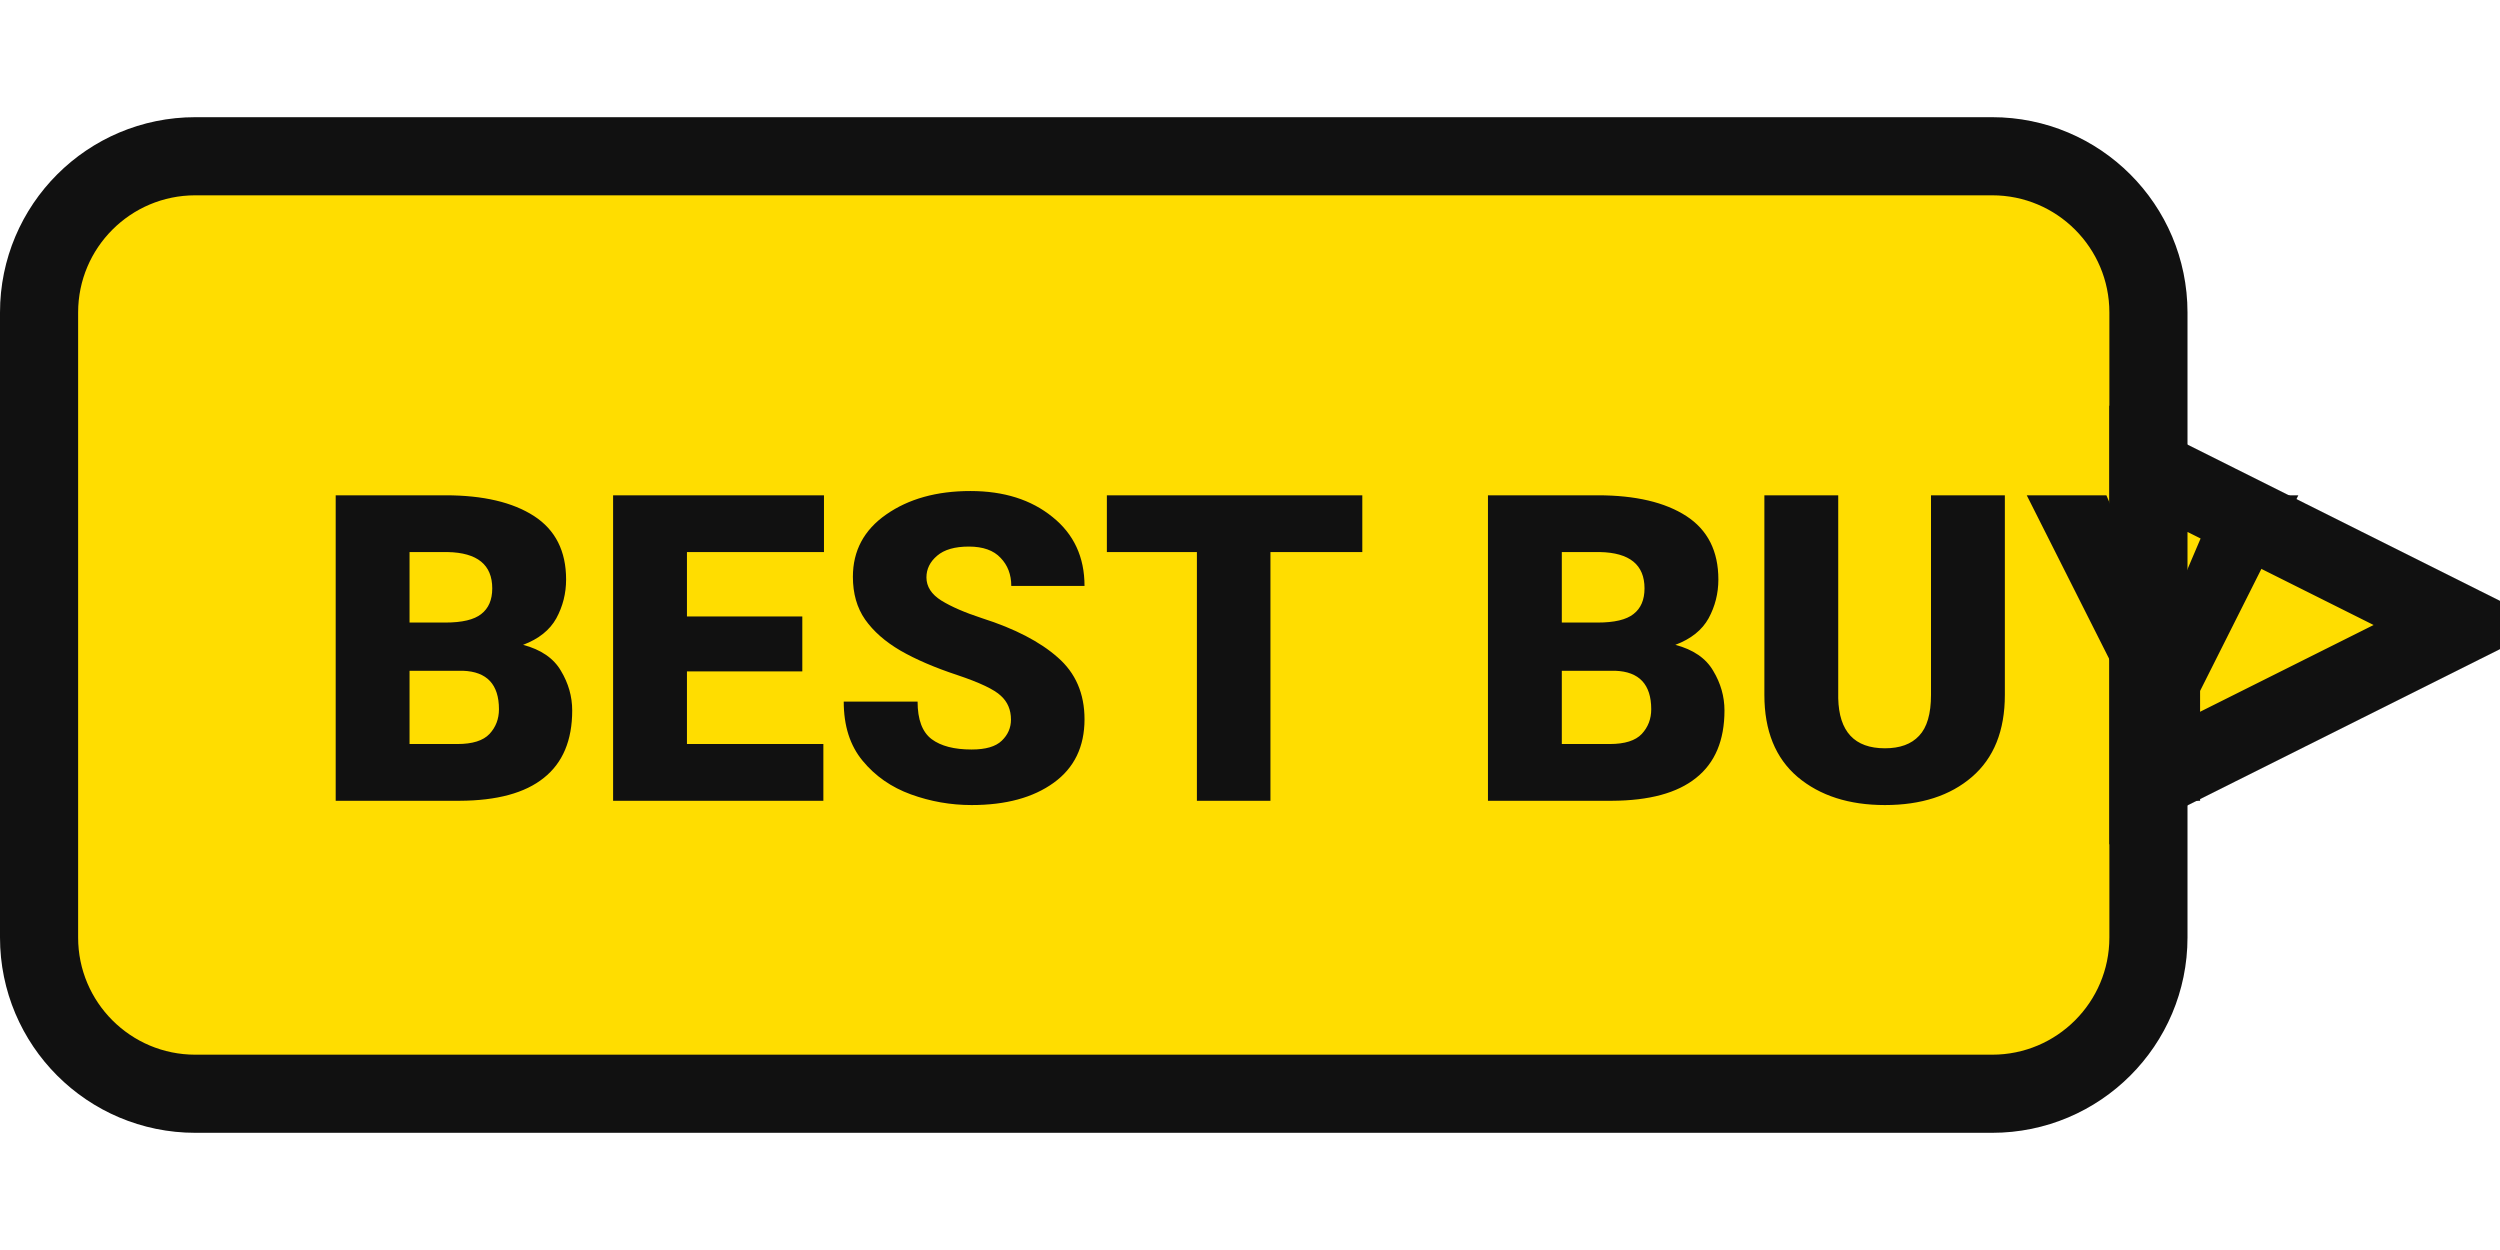
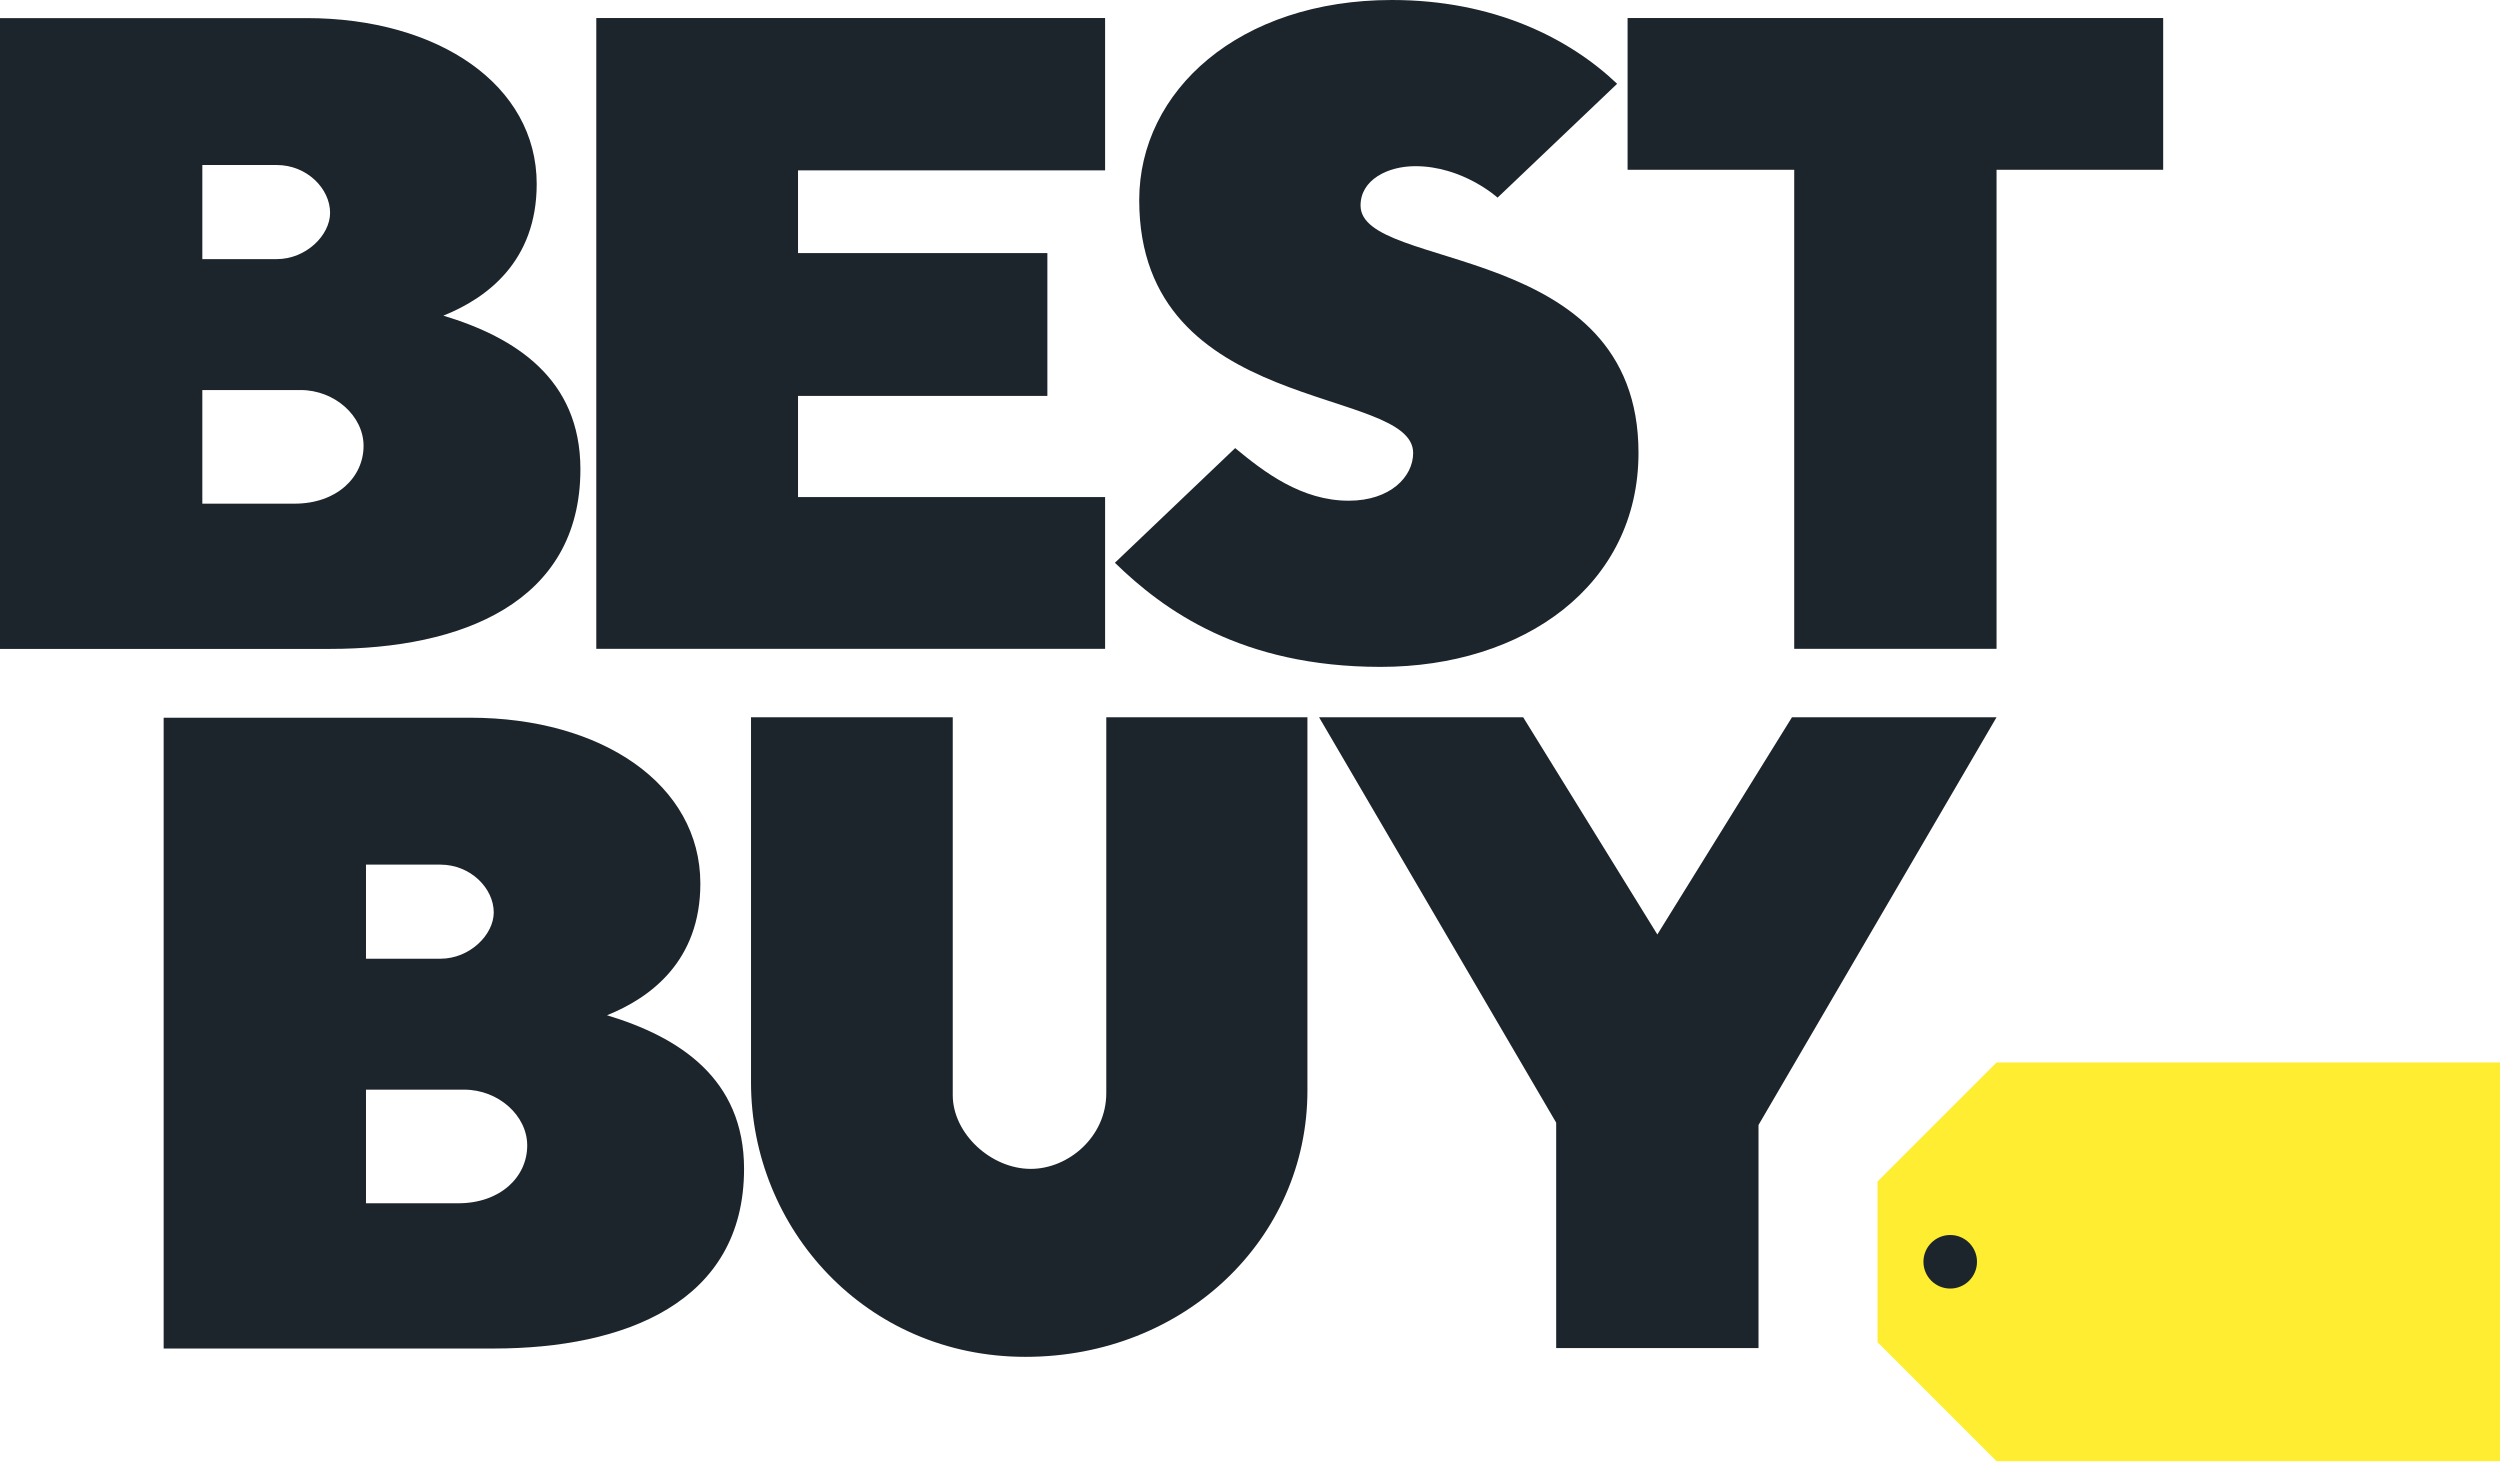
- <svg xmlns="http://www.w3.org/2000/svg" viewBox="0 0 128 64" width="128" height="64">
-   <rect x="2" y="8" rx="8" ry="8" width="108" height="48" fill="#ffdd00" stroke="#111" stroke-width="4" />
-   <polygon points="110,24 126,32 110,40" fill="#ffdd00" stroke="#111" stroke-width="4" />
-   <g fill="#111" font-family="-apple-system, BlinkMacSystemFont, 'Segoe UI', Roboto, Arial, sans-serif" font-weight="800" font-size="22">
-     <text x="16" y="41">BEST BUY</text>
+ <svg xmlns="http://www.w3.org/2000/svg" width="1000" height="584.485">
+   <g transform="translate(-137.5,-22.39016)">
+     <path style="fill:#1c252c" d="m 137.5,29.631 0,252.321 132.111,0 c 51.998,0 100.051,-18.25 100.051,-71.858 0,-36.241 -26.108,-52.784 -54.823,-61.444 17.495,-7.018 37.342,-21.761 37.342,-52.666 0,-39.556 -39.248,-66.353 -92.091,-66.353 l -122.59,0 z m 80.933,58.766 29.755,0 c 12.113,0 21.349,9.488 21.349,19.117 0,8.947 -9.597,18.522 -21.349,18.522 l -29.755,0 0,-37.64 z m 0,90.008 39.276,0 c 13.711,0 25.217,10.414 25.217,22.316 0,12.639 -10.761,23.134 -27.598,23.134 l -36.896,0 0,-45.45 z" id="path2998" />
+     <path id="path3005" d="m 202.961,309.475 0,252.321 132.111,0 c 51.998,0 100.051,-18.25 100.051,-71.858 0,-36.241 -26.108,-52.784 -54.823,-61.444 17.495,-7.018 37.342,-21.761 37.342,-52.666 0,-39.556 -39.248,-66.353 -92.091,-66.353 l -122.59,0 z m 80.933,58.766 29.755,0 c 12.113,0 21.349,9.488 21.349,19.117 0,8.947 -9.597,18.522 -21.349,18.522 l -29.755,0 0,-37.64 z m 0,90.008 39.276,0 c 13.711,0 25.217,10.414 25.217,22.316 0,12.639 -10.761,23.134 -27.598,23.134 l -36.896,0 0,-45.45 z" style="fill:#1c252c" />
+     <path style="fill:#1c252c" d="m 376.015,281.922 0,-252.321 203.523,0 0,60.938 -122.828,0 0,33.087 99.738,0 0,57.129 -99.738,0 0,40.467 122.828,0 0,60.7 z" id="path3007" />
+     <path style="fill:#1c252c" d="m 689.788,289.144 c 57.288,0 103.111,-32.677 103.111,-85.632 0,-85.461 -111.178,-72.31 -111.178,-98.919 0,-10.278 10.809,-15.733 21.895,-15.733 19.104,0 32.907,12.586 32.907,12.586 L 784.354,55.904 C 765.223,37.697 735.009,22.39 694.307,22.39 c -61.128,0 -101.119,36.28 -101.119,80.045 0,86.548 109.575,73.987 109.575,101.143 0,9.519 -9.158,19.096 -25.769,19.096 -18.859,0 -33.799,-11.385 -45.426,-21.044 l -48.111,45.868 c 19.373,18.87 50.475,41.646 106.33,41.646 z" id="path3009" />
+     <path style="fill:#1c252c" d="m 855.186,281.922 0,-191.621 -66.651,0 0,-60.7 214.235,0 0,60.7 -66.651,0 0,191.621 z" id="path3011" />
+     <path style="fill:#1c252c" d="m 437.905,309.296 80.695,0 0,151.154 c 0,15.349 15.276,29.494 31.203,29.494 15.024,0 30.211,-12.773 30.211,-30.301 l 0,-150.347 80.457,0 0,149.319 c 0,59.251 -49.193,106.514 -112.8,106.514 -63.97,0 -109.766,-51.437 -109.766,-109.742 z" id="path3013" />
+     <path style="fill:#1c252c;fill-opacity:1;stroke:none" d="m 759.971,561.617 0,-90.162 -94.845,-162.159 81.645,0 53.666,86.884 53.852,-86.884 81.83,0 -95.215,163.086 0,89.234 z" id="path3015" />
+     <path style="fill:#ffed31" d="m 936.119,447.389 -47.608,47.608 0,64.27 47.608,47.608 201.381,0 0,-159.486 z" id="path3017" />
+     <path style="fill:#1c252c" id="path3024" d="m 469,573.362 c 0,2.209 -1.791,4 -4,4 -2.209,0 -4,-1.791 -4,-4 0,-2.209 1.791,-4 4,-4 2.209,0 4,1.791 4,4 z" transform="matrix(2.677934,0,0,2.677934,-327.6508,-1008.324)" />
  </g>
</svg>
